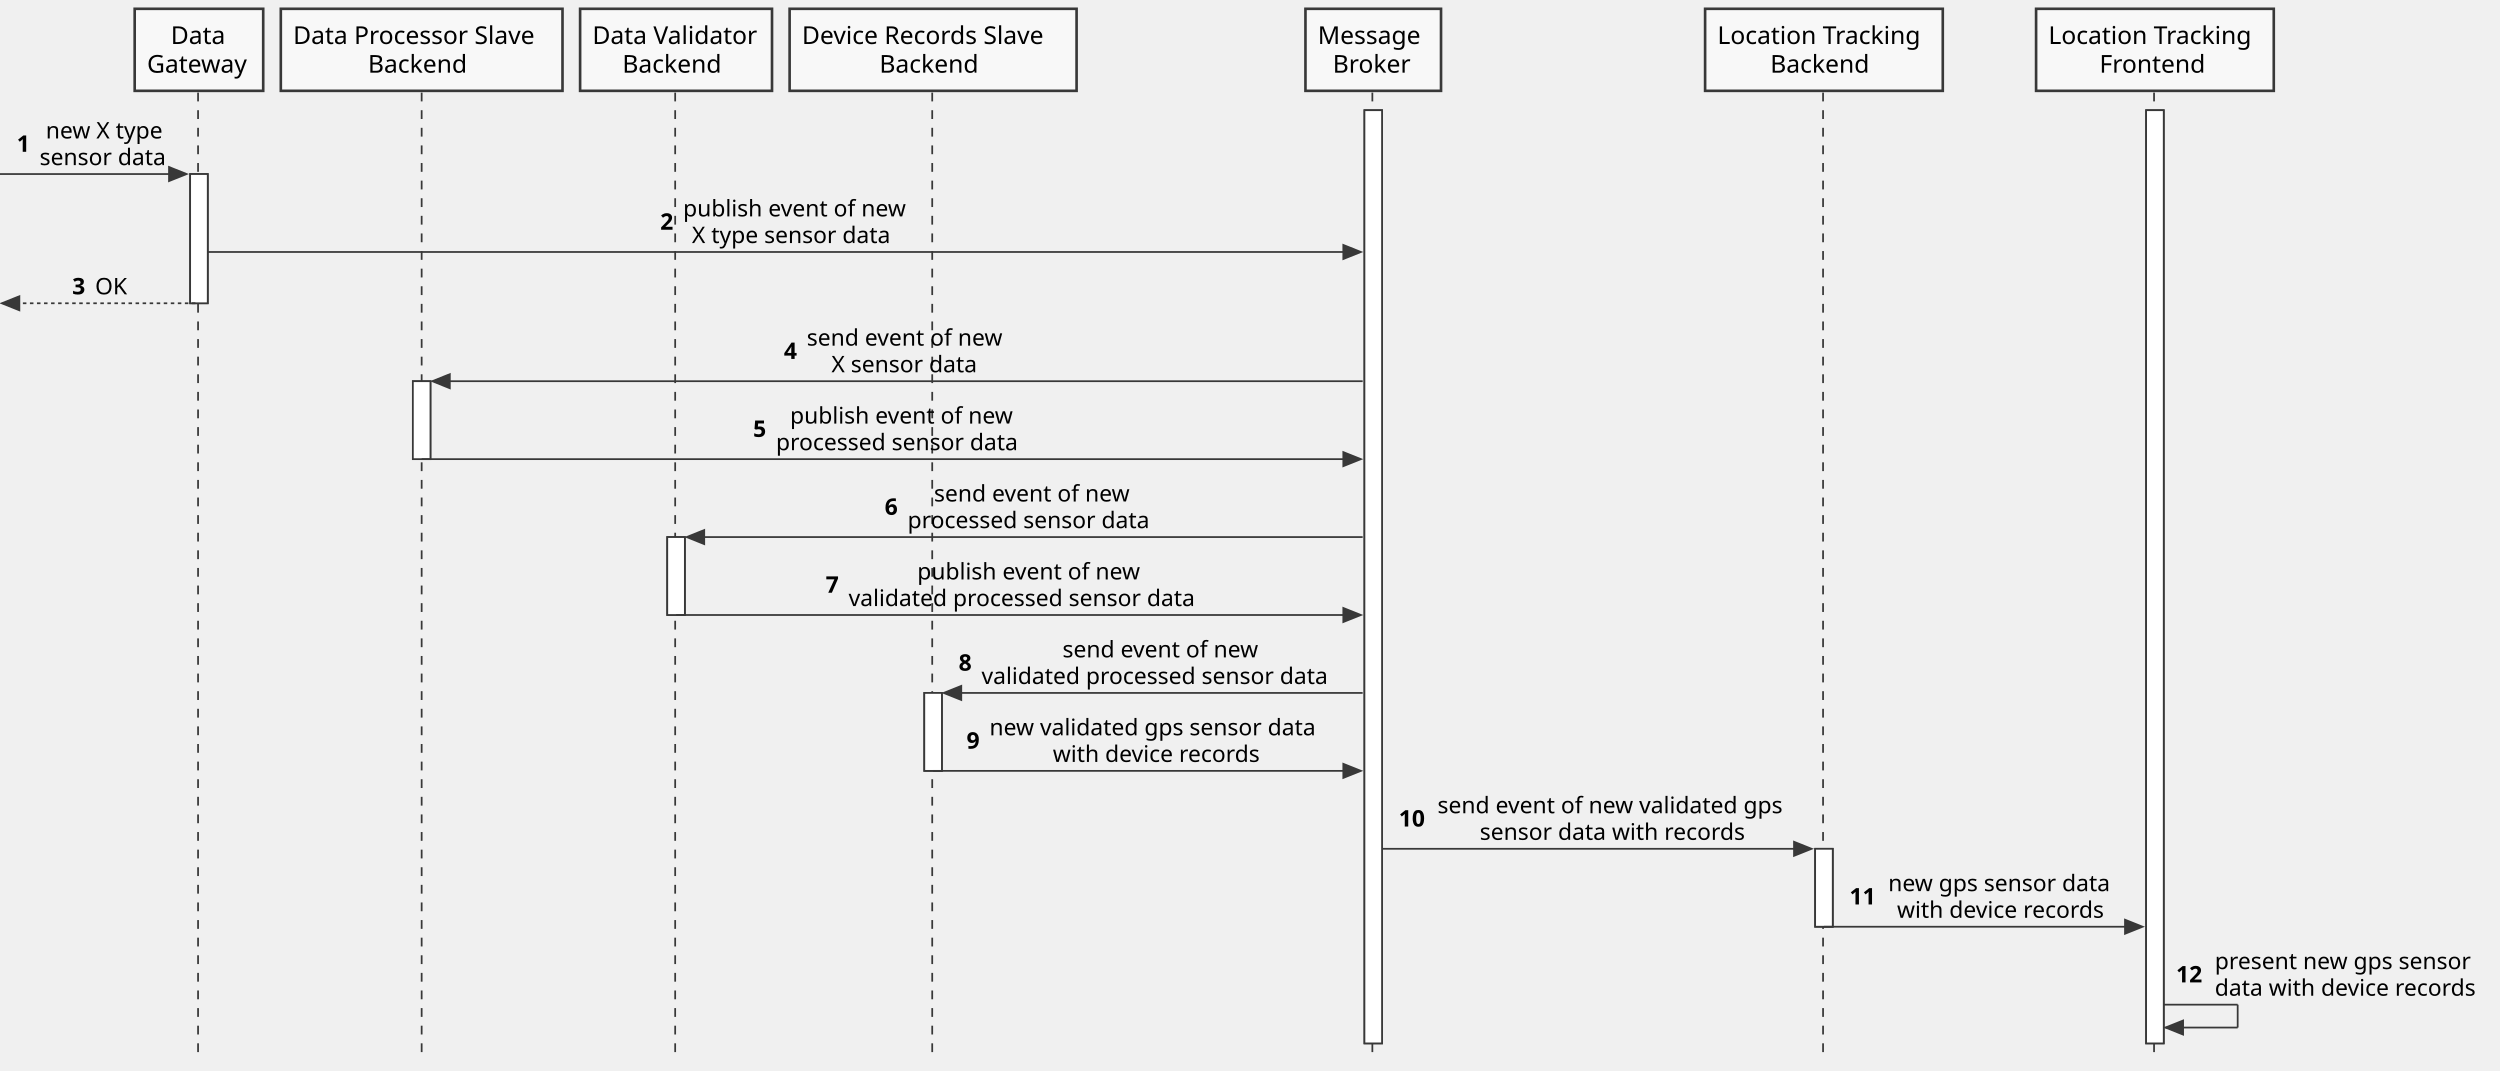
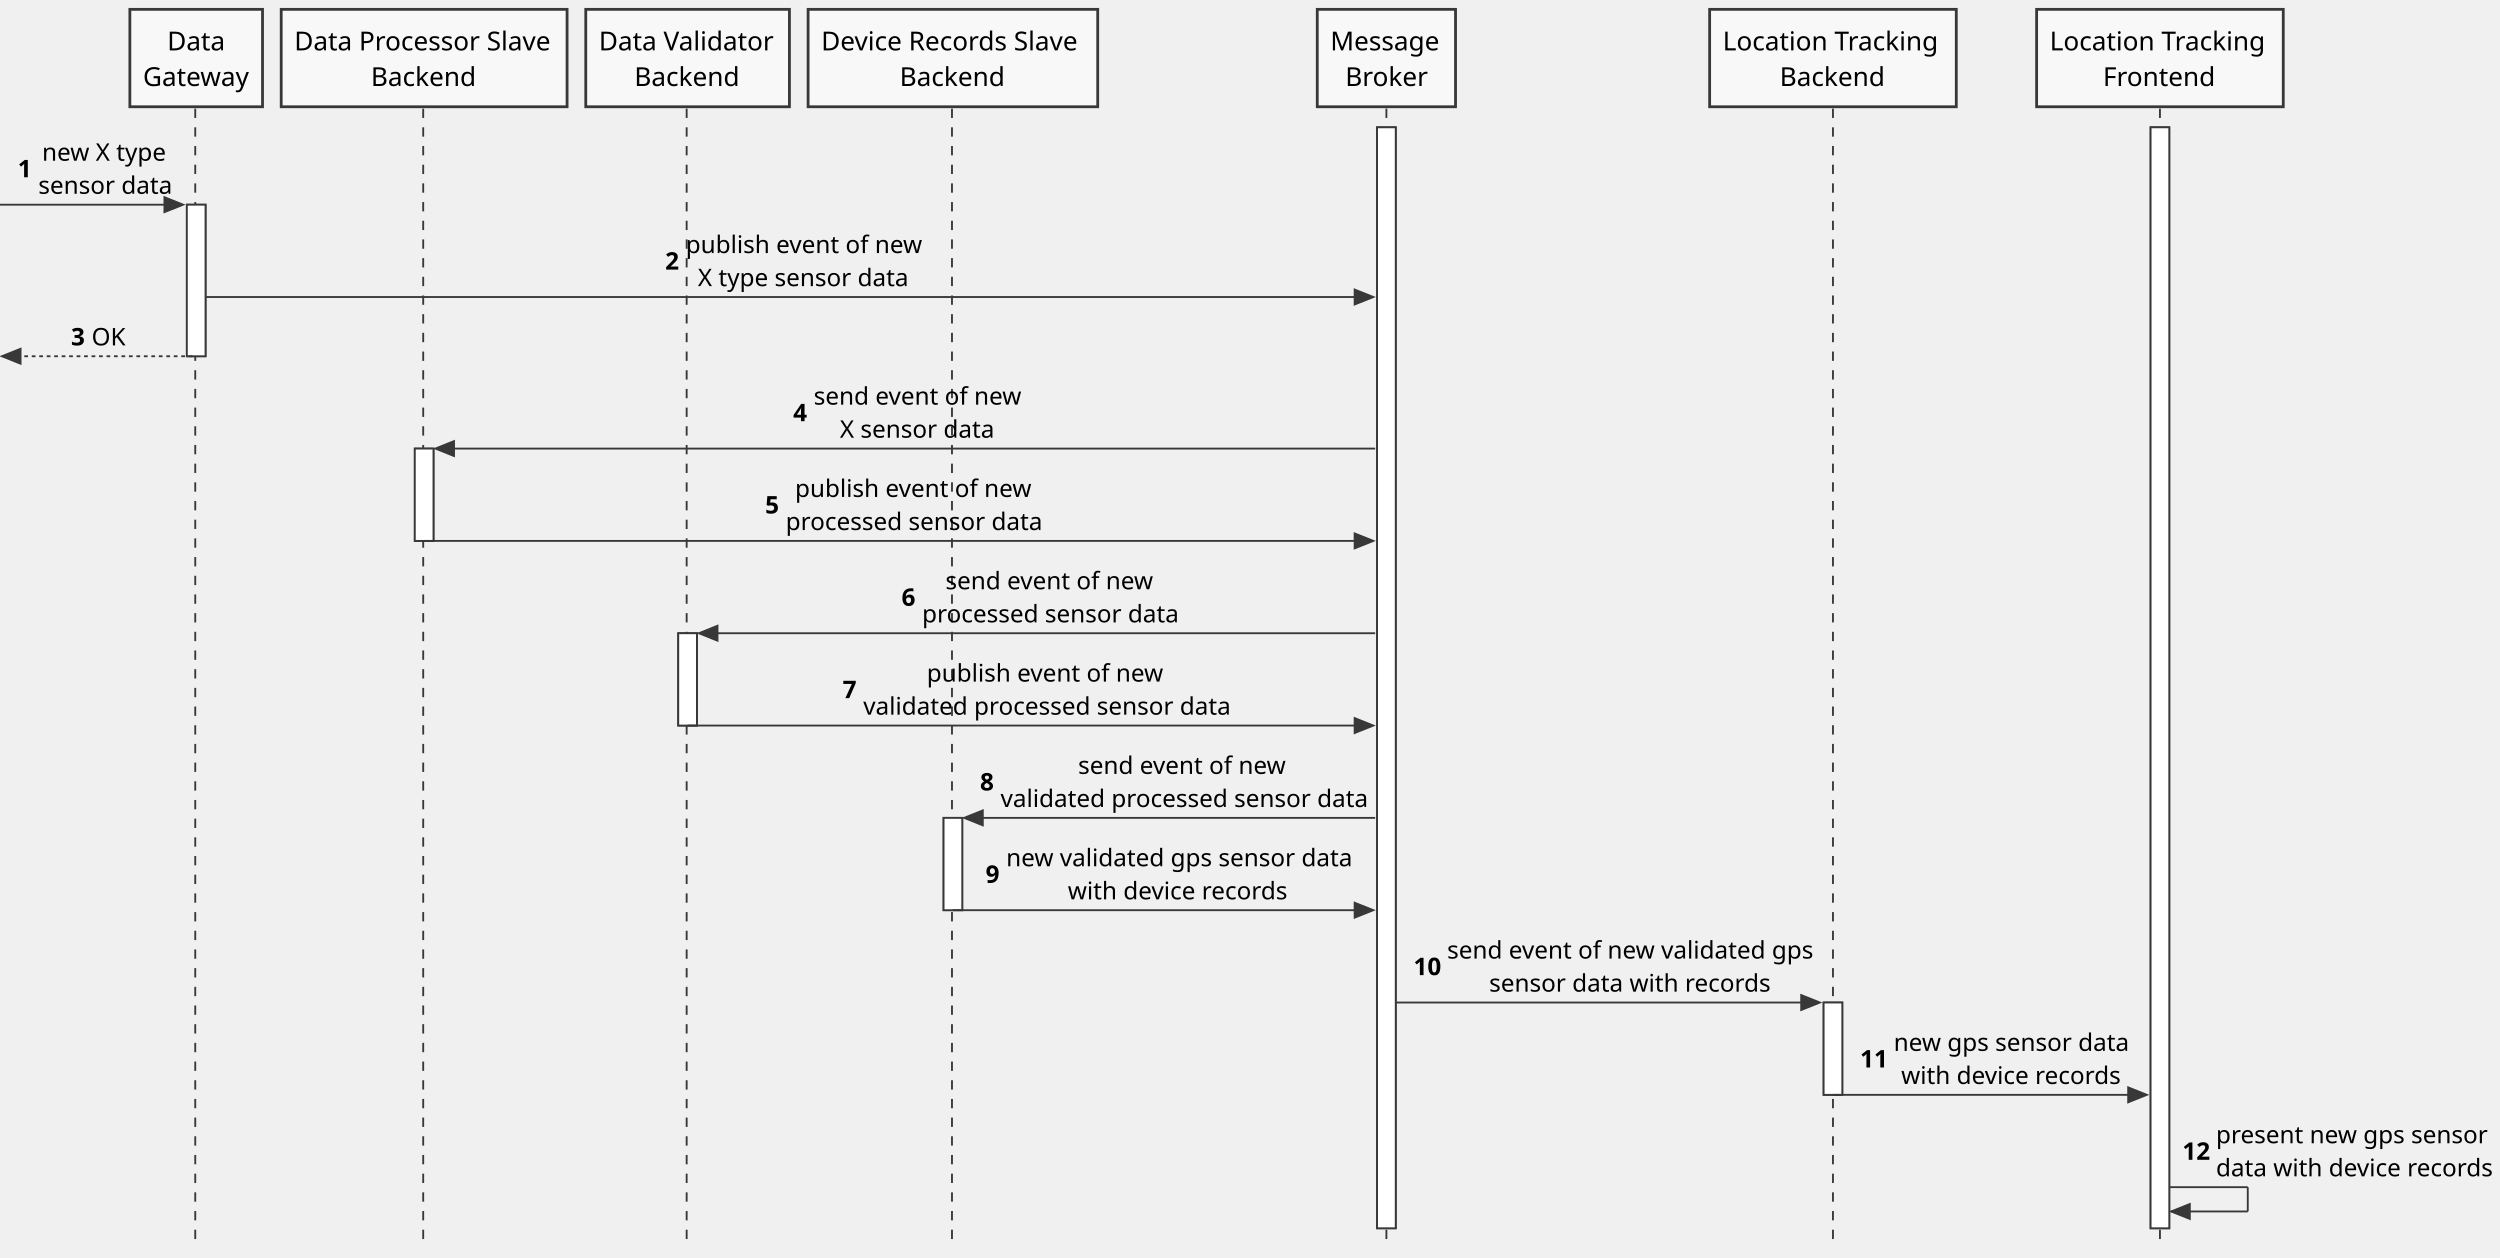
- <svg xmlns="http://www.w3.org/2000/svg" contentScriptType="application/ecmascript" contentStyleType="text/css" height="608px" preserveAspectRatio="none" style="width:1420px;height:608px;background:#FFFFFF;" version="1.1" viewBox="0 0 1420 608" width="1420px" zoomAndPan="magnify">
+ <svg xmlns="http://www.w3.org/2000/svg" contentScriptType="application/ecmascript" contentStyleType="text/css" height="673px" preserveAspectRatio="none" style="width:1338px;height:673px;background:#FFFFFF;" version="1.1" viewBox="0 0 1338 673" width="1338px" zoomAndPan="magnify">
  <defs />
  <g>
-     <rect fill="#FFFFFF" height="73.398" style="stroke:#383838;stroke-width:1.0;" width="10" x="108" y="98.859" />
-     <rect fill="#FFFFFF" height="44.266" style="stroke:#383838;stroke-width:1.0;" width="10" x="234.5" y="216.523" />
-     <rect fill="#FFFFFF" height="44.266" style="stroke:#383838;stroke-width:1.0;" width="10" x="379" y="305.055" />
-     <rect fill="#FFFFFF" height="44.266" style="stroke:#383838;stroke-width:1.0;" width="10" x="525" y="393.586" />
-     <rect fill="#FFFFFF" height="530.055" style="stroke:#383838;stroke-width:1.0;" width="10" x="775" y="62.594" />
-     <rect fill="#FFFFFF" height="44.266" style="stroke:#383838;stroke-width:1.0;" width="10" x="1031" y="482.117" />
-     <rect fill="#FFFFFF" height="530.055" style="stroke:#383838;stroke-width:1.0;" width="10" x="1219" y="62.594" />
-     <line style="stroke:#383838;stroke-width:1.0;stroke-dasharray:5.0,5.0;" x1="112.5" x2="112.5" y1="52.594" y2="601.648" />
-     <line style="stroke:#383838;stroke-width:1.0;stroke-dasharray:5.0,5.0;" x1="239.5" x2="239.5" y1="52.594" y2="601.648" />
-     <line style="stroke:#383838;stroke-width:1.0;stroke-dasharray:5.0,5.0;" x1="383.5" x2="383.5" y1="52.594" y2="601.648" />
-     <line style="stroke:#383838;stroke-width:1.0;stroke-dasharray:5.0,5.0;" x1="529.5" x2="529.5" y1="52.594" y2="601.648" />
-     <line style="stroke:#383838;stroke-width:1.0;stroke-dasharray:5.0,5.0;" x1="779.5" x2="779.5" y1="52.594" y2="601.648" />
-     <line style="stroke:#383838;stroke-width:1.0;stroke-dasharray:5.0,5.0;" x1="1035.5" x2="1035.5" y1="52.594" y2="601.648" />
-     <line style="stroke:#383838;stroke-width:1.0;stroke-dasharray:5.0,5.0;" x1="1223.5" x2="1223.5" y1="52.594" y2="601.648" />
-     <rect fill="#F8F8F8" height="46.594" style="stroke:#383838;stroke-width:1.5;" width="73" x="76.5" y="5" />
-     <text fill="#000000" font-family="sans-serif" font-size="14" lengthAdjust="spacing" textLength="32" x="97" y="24.995">Data</text>
-     <text fill="#000000" font-family="sans-serif" font-size="14" lengthAdjust="spacing" textLength="59" x="83.5" y="41.292">Gateway</text>
-     <rect fill="#F8F8F8" height="46.594" style="stroke:#383838;stroke-width:1.5;" width="160" x="159.5" y="5" />
-     <text fill="#000000" font-family="sans-serif" font-size="14" lengthAdjust="spacing" textLength="146" x="166.5" y="24.995">Data Processor Slave</text>
-     <text fill="#000000" font-family="sans-serif" font-size="14" lengthAdjust="spacing" textLength="61" x="209" y="41.292">Backend</text>
-     <rect fill="#F8F8F8" height="46.594" style="stroke:#383838;stroke-width:1.5;" width="109" x="329.5" y="5" />
-     <text fill="#000000" font-family="sans-serif" font-size="14" lengthAdjust="spacing" textLength="95" x="336.5" y="24.995">Data Validator</text>
-     <text fill="#000000" font-family="sans-serif" font-size="14" lengthAdjust="spacing" textLength="61" x="353.5" y="41.292">Backend</text>
-     <rect fill="#F8F8F8" height="46.594" style="stroke:#383838;stroke-width:1.5;" width="163" x="448.5" y="5" />
-     <text fill="#000000" font-family="sans-serif" font-size="14" lengthAdjust="spacing" textLength="149" x="455.5" y="24.995">Device Records Slave</text>
-     <text fill="#000000" font-family="sans-serif" font-size="14" lengthAdjust="spacing" textLength="61" x="499.5" y="41.292">Backend</text>
-     <rect fill="#F8F8F8" height="46.594" style="stroke:#383838;stroke-width:1.5;" width="77" x="741.5" y="5" />
-     <text fill="#000000" font-family="sans-serif" font-size="14" lengthAdjust="spacing" textLength="63" x="748.5" y="24.995">Message</text>
-     <text fill="#000000" font-family="sans-serif" font-size="14" lengthAdjust="spacing" textLength="46" x="757" y="41.292">Broker</text>
-     <rect fill="#F8F8F8" height="46.594" style="stroke:#383838;stroke-width:1.5;" width="135" x="968.5" y="5" />
-     <text fill="#000000" font-family="sans-serif" font-size="14" lengthAdjust="spacing" textLength="121" x="975.5" y="24.995">Location Tracking</text>
-     <text fill="#000000" font-family="sans-serif" font-size="14" lengthAdjust="spacing" textLength="61" x="1005.5" y="41.292">Backend</text>
-     <rect fill="#F8F8F8" height="46.594" style="stroke:#383838;stroke-width:1.5;" width="135" x="1156.5" y="5" />
-     <text fill="#000000" font-family="sans-serif" font-size="14" lengthAdjust="spacing" textLength="121" x="1163.5" y="24.995">Location Tracking</text>
-     <text fill="#000000" font-family="sans-serif" font-size="14" lengthAdjust="spacing" textLength="63" x="1192.5" y="41.292">Frontend</text>
-     <rect fill="#FFFFFF" height="73.398" style="stroke:#383838;stroke-width:1.0;" width="10" x="108" y="98.859" />
-     <rect fill="#FFFFFF" height="44.266" style="stroke:#383838;stroke-width:1.0;" width="10" x="234.5" y="216.523" />
-     <rect fill="#FFFFFF" height="44.266" style="stroke:#383838;stroke-width:1.0;" width="10" x="379" y="305.055" />
-     <rect fill="#FFFFFF" height="44.266" style="stroke:#383838;stroke-width:1.0;" width="10" x="525" y="393.586" />
-     <rect fill="#FFFFFF" height="530.055" style="stroke:#383838;stroke-width:1.0;" width="10" x="775" y="62.594" />
-     <rect fill="#FFFFFF" height="44.266" style="stroke:#383838;stroke-width:1.0;" width="10" x="1031" y="482.117" />
-     <rect fill="#FFFFFF" height="530.055" style="stroke:#383838;stroke-width:1.0;" width="10" x="1219" y="62.594" />
-     <polygon fill="#383838" points="96,94.859,106,98.859,96,102.859" style="stroke:#383838;stroke-width:1.0;" />
-     <line style="stroke:#383838;stroke-width:1.0;" x1="0" x2="102" y1="98.859" y2="98.859" />
-     <text fill="#000000" font-family="sans-serif" font-size="13" font-weight="bold" lengthAdjust="spacing" textLength="9" x="9.5" y="86.227">1</text>
-     <text fill="#000000" font-family="sans-serif" font-size="13" lengthAdjust="spacing" textLength="69" x="26" y="78.661">new X type</text>
-     <text fill="#000000" font-family="sans-serif" font-size="13" lengthAdjust="spacing" textLength="76" x="22.5" y="93.793">sensor data</text>
-     <polygon fill="#383838" points="763,139.125,773,143.125,763,147.125" style="stroke:#383838;stroke-width:1.0;" />
-     <line style="stroke:#383838;stroke-width:1.0;" x1="118" x2="769" y1="143.125" y2="143.125" />
-     <text fill="#000000" font-family="sans-serif" font-size="13" font-weight="bold" lengthAdjust="spacing" textLength="9" x="375" y="130.493">2</text>
-     <text fill="#000000" font-family="sans-serif" font-size="13" lengthAdjust="spacing" textLength="130" x="388" y="122.926">publish event of new</text>
-     <text fill="#000000" font-family="sans-serif" font-size="13" lengthAdjust="spacing" textLength="120" x="393" y="138.059">X type sensor data</text>
-     <polygon fill="#383838" points="11,168.258,1,172.258,11,176.258" style="stroke:#383838;stroke-width:1.0;" />
-     <line style="stroke:#383838;stroke-width:1.0;stroke-dasharray:2.0,2.0;" x1="5" x2="112" y1="172.258" y2="172.258" />
-     <text fill="#000000" font-family="sans-serif" font-size="13" font-weight="bold" lengthAdjust="spacing" textLength="9" x="41" y="167.192">3</text>
-     <text fill="#000000" font-family="sans-serif" font-size="13" lengthAdjust="spacing" textLength="18" x="54" y="167.192">OK</text>
-     <polygon fill="#383838" points="255.5,212.523,245.5,216.523,255.5,220.523" style="stroke:#383838;stroke-width:1.0;" />
-     <line style="stroke:#383838;stroke-width:1.0;" x1="249.5" x2="774" y1="216.523" y2="216.523" />
-     <text fill="#000000" font-family="sans-serif" font-size="13" font-weight="bold" lengthAdjust="spacing" textLength="9" x="445.25" y="203.891">4</text>
-     <text fill="#000000" font-family="sans-serif" font-size="13" lengthAdjust="spacing" textLength="116" x="458.25" y="196.325">send event of new</text>
-     <text fill="#000000" font-family="sans-serif" font-size="13" lengthAdjust="spacing" textLength="88" x="472.25" y="211.458">X sensor data</text>
-     <polygon fill="#383838" points="763,256.789,773,260.789,763,264.789" style="stroke:#383838;stroke-width:1.0;" />
-     <line style="stroke:#383838;stroke-width:1.0;" x1="239.5" x2="769" y1="260.789" y2="260.789" />
-     <text fill="#000000" font-family="sans-serif" font-size="13" font-weight="bold" lengthAdjust="spacing" textLength="9" x="427.75" y="248.157">5</text>
-     <text fill="#000000" font-family="sans-serif" font-size="13" lengthAdjust="spacing" textLength="130" x="448.75" y="240.59">publish event of new</text>
-     <text fill="#000000" font-family="sans-serif" font-size="13" lengthAdjust="spacing" textLength="146" x="440.75" y="255.723">processed sensor data</text>
-     <polygon fill="#383838" points="400,301.055,390,305.055,400,309.055" style="stroke:#383838;stroke-width:1.0;" />
-     <line style="stroke:#383838;stroke-width:1.0;" x1="394" x2="774" y1="305.055" y2="305.055" />
-     <text fill="#000000" font-family="sans-serif" font-size="13" font-weight="bold" lengthAdjust="spacing" textLength="9" x="502.5" y="292.422">6</text>
-     <text fill="#000000" font-family="sans-serif" font-size="13" lengthAdjust="spacing" textLength="116" x="530.5" y="284.856">send event of new</text>
-     <text fill="#000000" font-family="sans-serif" font-size="13" lengthAdjust="spacing" textLength="146" x="515.5" y="299.989">processed sensor data</text>
-     <polygon fill="#383838" points="763,345.32,773,349.32,763,353.32" style="stroke:#383838;stroke-width:1.0;" />
-     <line style="stroke:#383838;stroke-width:1.0;" x1="384" x2="769" y1="349.32" y2="349.32" />
-     <text fill="#000000" font-family="sans-serif" font-size="13" font-weight="bold" lengthAdjust="spacing" textLength="9" x="469" y="336.688">7</text>
-     <text fill="#000000" font-family="sans-serif" font-size="13" lengthAdjust="spacing" textLength="130" x="521" y="329.122">publish event of new</text>
-     <text fill="#000000" font-family="sans-serif" font-size="13" lengthAdjust="spacing" textLength="208" x="482" y="344.254">validated processed sensor data</text>
-     <polygon fill="#383838" points="546,389.586,536,393.586,546,397.586" style="stroke:#383838;stroke-width:1.0;" />
-     <line style="stroke:#383838;stroke-width:1.0;" x1="540" x2="774" y1="393.586" y2="393.586" />
-     <text fill="#000000" font-family="sans-serif" font-size="13" font-weight="bold" lengthAdjust="spacing" textLength="9" x="544.5" y="380.954">8</text>
-     <text fill="#000000" font-family="sans-serif" font-size="13" lengthAdjust="spacing" textLength="116" x="603.5" y="373.387">send event of new</text>
-     <text fill="#000000" font-family="sans-serif" font-size="13" lengthAdjust="spacing" textLength="208" x="557.5" y="388.52">validated processed sensor data</text>
-     <polygon fill="#383838" points="763,433.852,773,437.852,763,441.852" style="stroke:#383838;stroke-width:1.0;" />
-     <line style="stroke:#383838;stroke-width:1.0;" x1="530" x2="769" y1="437.852" y2="437.852" />
-     <text fill="#000000" font-family="sans-serif" font-size="13" font-weight="bold" lengthAdjust="spacing" textLength="9" x="549" y="425.219">9</text>
-     <text fill="#000000" font-family="sans-serif" font-size="13" lengthAdjust="spacing" textLength="194" x="562" y="417.653">new validated gps sensor data</text>
-     <text fill="#000000" font-family="sans-serif" font-size="13" lengthAdjust="spacing" textLength="122" x="598" y="432.786">with device records</text>
-     <polygon fill="#383838" points="1019,478.117,1029,482.117,1019,486.117" style="stroke:#383838;stroke-width:1.0;" />
-     <line style="stroke:#383838;stroke-width:1.0;" x1="785" x2="1025" y1="482.117" y2="482.117" />
-     <text fill="#000000" font-family="sans-serif" font-size="13" font-weight="bold" lengthAdjust="spacing" textLength="18" x="794.5" y="469.485">10</text>
-     <text fill="#000000" font-family="sans-serif" font-size="13" lengthAdjust="spacing" textLength="205" x="816.5" y="461.918">send event of new validated gps</text>
-     <text fill="#000000" font-family="sans-serif" font-size="13" lengthAdjust="spacing" textLength="157" x="840.5" y="477.051">sensor data with records</text>
-     <polygon fill="#383838" points="1207,522.383,1217,526.383,1207,530.383" style="stroke:#383838;stroke-width:1.0;" />
-     <line style="stroke:#383838;stroke-width:1.0;" x1="1036" x2="1213" y1="526.383" y2="526.383" />
-     <text fill="#000000" font-family="sans-serif" font-size="13" font-weight="bold" lengthAdjust="spacing" textLength="18" x="1050.5" y="513.75">11</text>
-     <text fill="#000000" font-family="sans-serif" font-size="13" lengthAdjust="spacing" textLength="132" x="1072.5" y="506.184">new gps sensor data</text>
-     <text fill="#000000" font-family="sans-serif" font-size="13" lengthAdjust="spacing" textLength="122" x="1077.5" y="521.317">with device records</text>
-     <line style="stroke:#383838;stroke-width:1.0;" x1="1229" x2="1271" y1="570.648" y2="570.648" />
-     <line style="stroke:#383838;stroke-width:1.0;" x1="1271" x2="1271" y1="570.648" y2="583.648" />
-     <line style="stroke:#383838;stroke-width:1.0;" x1="1230" x2="1271" y1="583.648" y2="583.648" />
-     <polygon fill="#383838" points="1240,579.648,1230,583.648,1240,587.648" style="stroke:#383838;stroke-width:1.0;" />
-     <text fill="#000000" font-family="sans-serif" font-size="13" font-weight="bold" lengthAdjust="spacing" textLength="18" x="1236" y="558.016">12</text>
-     <text fill="#000000" font-family="sans-serif" font-size="13" lengthAdjust="spacing" textLength="152" x="1258" y="550.45">present new gps sensor</text>
-     <text fill="#000000" font-family="sans-serif" font-size="13" lengthAdjust="spacing" textLength="155" x="1258" y="565.582">data with device records</text>
+     <rect fill="#FFFFFF" height="81.118" style="stroke:#383838;stroke-width:1.0;" width="10" x="100" y="109.548" />
+     <rect fill="#FFFFFF" height="49.412" style="stroke:#383838;stroke-width:1.0;" width="10" x="222" y="240.078" />
+     <rect fill="#FFFFFF" height="49.412" style="stroke:#383838;stroke-width:1.0;" width="10" x="363" y="338.902" />
+     <rect fill="#FFFFFF" height="49.412" style="stroke:#383838;stroke-width:1.0;" width="10" x="505" y="437.726" />
+     <rect fill="#FFFFFF" height="589.238" style="stroke:#383838;stroke-width:1.0;" width="10" x="737" y="68.136" />
+     <rect fill="#FFFFFF" height="49.412" style="stroke:#383838;stroke-width:1.0;" width="10" x="976" y="536.55" />
+     <rect fill="#FFFFFF" height="589.238" style="stroke:#383838;stroke-width:1.0;" width="10" x="1151" y="68.136" />
+     <line style="stroke:#383838;stroke-width:1.0;stroke-dasharray:5.0,5.0;" x1="104.5" x2="104.5" y1="58.136" y2="666.374" />
+     <line style="stroke:#383838;stroke-width:1.0;stroke-dasharray:5.0,5.0;" x1="226.5" x2="226.5" y1="58.136" y2="666.374" />
+     <line style="stroke:#383838;stroke-width:1.0;stroke-dasharray:5.0,5.0;" x1="367.5" x2="367.5" y1="58.136" y2="666.374" />
+     <line style="stroke:#383838;stroke-width:1.0;stroke-dasharray:5.0,5.0;" x1="509.5" x2="509.5" y1="58.136" y2="666.374" />
+     <line style="stroke:#383838;stroke-width:1.0;stroke-dasharray:5.0,5.0;" x1="742" x2="742" y1="58.136" y2="666.374" />
+     <line style="stroke:#383838;stroke-width:1.0;stroke-dasharray:5.0,5.0;" x1="981" x2="981" y1="58.136" y2="666.374" />
+     <line style="stroke:#383838;stroke-width:1.0;stroke-dasharray:5.0,5.0;" x1="1156" x2="1156" y1="58.136" y2="666.374" />
+     <rect fill="#F8F8F8" height="52.136" style="stroke:#383838;stroke-width:1.5;" width="71" x="69.5" y="5" />
+     <text fill="#000000" font-family="sans-serif" font-size="14" lengthAdjust="spacing" textLength="31" x="89.5" y="26.966">Data</text>
+     <text fill="#000000" font-family="sans-serif" font-size="14" lengthAdjust="spacing" textLength="57" x="76.5" y="46.034">Gateway</text>
+     <rect fill="#F8F8F8" height="52.136" style="stroke:#383838;stroke-width:1.5;" width="153" x="150.5" y="5" />
+     <text fill="#000000" font-family="sans-serif" font-size="14" lengthAdjust="spacing" textLength="139" x="157.5" y="26.966">Data Processor Slave</text>
+     <text fill="#000000" font-family="sans-serif" font-size="14" lengthAdjust="spacing" textLength="57" x="198.5" y="46.034">Backend</text>
+     <rect fill="#F8F8F8" height="52.136" style="stroke:#383838;stroke-width:1.5;" width="109" x="313.5" y="5" />
+     <text fill="#000000" font-family="sans-serif" font-size="14" lengthAdjust="spacing" textLength="95" x="320.5" y="26.966">Data Validator</text>
+     <text fill="#000000" font-family="sans-serif" font-size="14" lengthAdjust="spacing" textLength="57" x="339.5" y="46.034">Backend</text>
+     <rect fill="#F8F8F8" height="52.136" style="stroke:#383838;stroke-width:1.5;" width="155" x="432.5" y="5" />
+     <text fill="#000000" font-family="sans-serif" font-size="14" lengthAdjust="spacing" textLength="141" x="439.5" y="26.966">Device Records Slave</text>
+     <text fill="#000000" font-family="sans-serif" font-size="14" lengthAdjust="spacing" textLength="57" x="481.5" y="46.034">Backend</text>
+     <rect fill="#F8F8F8" height="52.136" style="stroke:#383838;stroke-width:1.5;" width="74" x="705" y="5" />
+     <text fill="#000000" font-family="sans-serif" font-size="14" lengthAdjust="spacing" textLength="60" x="712" y="26.966">Message</text>
+     <text fill="#000000" font-family="sans-serif" font-size="14" lengthAdjust="spacing" textLength="44" x="720" y="46.034">Broker</text>
+     <rect fill="#F8F8F8" height="52.136" style="stroke:#383838;stroke-width:1.5;" width="132" x="915" y="5" />
+     <text fill="#000000" font-family="sans-serif" font-size="14" lengthAdjust="spacing" textLength="118" x="922" y="26.966">Location Tracking</text>
+     <text fill="#000000" font-family="sans-serif" font-size="14" lengthAdjust="spacing" textLength="57" x="952.5" y="46.034">Backend</text>
+     <rect fill="#F8F8F8" height="52.136" style="stroke:#383838;stroke-width:1.5;" width="132" x="1090" y="5" />
+     <text fill="#000000" font-family="sans-serif" font-size="14" lengthAdjust="spacing" textLength="118" x="1097" y="26.966">Location Tracking</text>
+     <text fill="#000000" font-family="sans-serif" font-size="14" lengthAdjust="spacing" textLength="61" x="1125.5" y="46.034">Frontend</text>
+     <rect fill="#FFFFFF" height="81.118" style="stroke:#383838;stroke-width:1.0;" width="10" x="100" y="109.548" />
+     <rect fill="#FFFFFF" height="49.412" style="stroke:#383838;stroke-width:1.0;" width="10" x="222" y="240.078" />
+     <rect fill="#FFFFFF" height="49.412" style="stroke:#383838;stroke-width:1.0;" width="10" x="363" y="338.902" />
+     <rect fill="#FFFFFF" height="49.412" style="stroke:#383838;stroke-width:1.0;" width="10" x="505" y="437.726" />
+     <rect fill="#FFFFFF" height="589.238" style="stroke:#383838;stroke-width:1.0;" width="10" x="737" y="68.136" />
+     <rect fill="#FFFFFF" height="49.412" style="stroke:#383838;stroke-width:1.0;" width="10" x="976" y="536.55" />
+     <rect fill="#FFFFFF" height="589.238" style="stroke:#383838;stroke-width:1.0;" width="10" x="1151" y="68.136" />
+     <polygon fill="#383838" points="88,105.548,98,109.548,88,113.548" style="stroke:#383838;stroke-width:1.0;" />
+     <line style="stroke:#383838;stroke-width:1.0;" x1="0" x2="94" y1="109.548" y2="109.548" />
+     <text fill="#000000" font-family="sans-serif" font-size="13" font-weight="bold" lengthAdjust="spacing" textLength="7" x="9.5" y="94.886">1</text>
+     <text fill="#000000" font-family="sans-serif" font-size="13" lengthAdjust="spacing" textLength="66" x="22.5" y="86.033">new X type</text>
+     <text fill="#000000" font-family="sans-serif" font-size="13" lengthAdjust="spacing" textLength="70" x="20.5" y="103.739">sensor data</text>
+     <polygon fill="#383838" points="725,154.96,735,158.96,725,162.96" style="stroke:#383838;stroke-width:1.0;" />
+     <line style="stroke:#383838;stroke-width:1.0;" x1="110" x2="731" y1="158.96" y2="158.96" />
+     <text fill="#000000" font-family="sans-serif" font-size="13" font-weight="bold" lengthAdjust="spacing" textLength="7" x="356" y="144.298">2</text>
+     <text fill="#000000" font-family="sans-serif" font-size="13" lengthAdjust="spacing" textLength="124" x="367" y="135.445">publish event of new</text>
+     <text fill="#000000" font-family="sans-serif" font-size="13" lengthAdjust="spacing" textLength="111" x="373.5" y="153.151">X type sensor data</text>
+     <polygon fill="#383838" points="11,186.666,1,190.666,11,194.666" style="stroke:#383838;stroke-width:1.0;" />
+     <line style="stroke:#383838;stroke-width:1.0;stroke-dasharray:2.0,2.0;" x1="5" x2="104" y1="190.666" y2="190.666" />
+     <text fill="#000000" font-family="sans-serif" font-size="13" font-weight="bold" lengthAdjust="spacing" textLength="7" x="38" y="184.857">3</text>
+     <text fill="#000000" font-family="sans-serif" font-size="13" lengthAdjust="spacing" textLength="18" x="49" y="184.857">OK</text>
+     <polygon fill="#383838" points="243,236.078,233,240.078,243,244.078" style="stroke:#383838;stroke-width:1.0;" />
+     <line style="stroke:#383838;stroke-width:1.0;" x1="237" x2="736" y1="240.078" y2="240.078" />
+     <text fill="#000000" font-family="sans-serif" font-size="13" font-weight="bold" lengthAdjust="spacing" textLength="7" x="424.5" y="225.416">4</text>
+     <text fill="#000000" font-family="sans-serif" font-size="13" lengthAdjust="spacing" textLength="109" x="435.5" y="216.563">send event of new</text>
+     <text fill="#000000" font-family="sans-serif" font-size="13" lengthAdjust="spacing" textLength="81" x="449.5" y="234.269">X sensor data</text>
+     <polygon fill="#383838" points="725,285.49,735,289.49,725,293.49" style="stroke:#383838;stroke-width:1.0;" />
+     <line style="stroke:#383838;stroke-width:1.0;" x1="227" x2="731" y1="289.49" y2="289.49" />
+     <text fill="#000000" font-family="sans-serif" font-size="13" font-weight="bold" lengthAdjust="spacing" textLength="7" x="409.5" y="274.828">5</text>
+     <text fill="#000000" font-family="sans-serif" font-size="13" lengthAdjust="spacing" textLength="124" x="425.5" y="265.975">publish event of new</text>
+     <text fill="#000000" font-family="sans-serif" font-size="13" lengthAdjust="spacing" textLength="134" x="420.5" y="283.681">processed sensor data</text>
+     <polygon fill="#383838" points="384,334.902,374,338.902,384,342.902" style="stroke:#383838;stroke-width:1.0;" />
+     <line style="stroke:#383838;stroke-width:1.0;" x1="378" x2="736" y1="338.902" y2="338.902" />
+     <text fill="#000000" font-family="sans-serif" font-size="13" font-weight="bold" lengthAdjust="spacing" textLength="7" x="482.5" y="324.24">6</text>
+     <text fill="#000000" font-family="sans-serif" font-size="13" lengthAdjust="spacing" textLength="109" x="506" y="315.387">send event of new</text>
+     <text fill="#000000" font-family="sans-serif" font-size="13" lengthAdjust="spacing" textLength="134" x="493.5" y="333.093">processed sensor data</text>
+     <polygon fill="#383838" points="725,384.314,735,388.314,725,392.314" style="stroke:#383838;stroke-width:1.0;" />
+     <line style="stroke:#383838;stroke-width:1.0;" x1="368" x2="731" y1="388.314" y2="388.314" />
+     <text fill="#000000" font-family="sans-serif" font-size="13" font-weight="bold" lengthAdjust="spacing" textLength="7" x="451" y="373.652">7</text>
+     <text fill="#000000" font-family="sans-serif" font-size="13" lengthAdjust="spacing" textLength="124" x="496" y="364.799">publish event of new</text>
+     <text fill="#000000" font-family="sans-serif" font-size="13" lengthAdjust="spacing" textLength="192" x="462" y="382.505">validated processed sensor data</text>
+     <polygon fill="#383838" points="526,433.726,516,437.726,526,441.726" style="stroke:#383838;stroke-width:1.0;" />
+     <line style="stroke:#383838;stroke-width:1.0;" x1="520" x2="736" y1="437.726" y2="437.726" />
+     <text fill="#000000" font-family="sans-serif" font-size="13" font-weight="bold" lengthAdjust="spacing" textLength="7" x="524.5" y="423.064">8</text>
+     <text fill="#000000" font-family="sans-serif" font-size="13" lengthAdjust="spacing" textLength="109" x="577" y="414.211">send event of new</text>
+     <text fill="#000000" font-family="sans-serif" font-size="13" lengthAdjust="spacing" textLength="192" x="535.5" y="431.917">validated processed sensor data</text>
+     <polygon fill="#383838" points="725,483.138,735,487.138,725,491.138" style="stroke:#383838;stroke-width:1.0;" />
+     <line style="stroke:#383838;stroke-width:1.0;" x1="510" x2="731" y1="487.138" y2="487.138" />
+     <text fill="#000000" font-family="sans-serif" font-size="13" font-weight="bold" lengthAdjust="spacing" textLength="7" x="527.5" y="472.476">9</text>
+     <text fill="#000000" font-family="sans-serif" font-size="13" lengthAdjust="spacing" textLength="181" x="538.5" y="463.623">new validated gps sensor data</text>
+     <text fill="#000000" font-family="sans-serif" font-size="13" lengthAdjust="spacing" textLength="115" x="571.5" y="481.329">with device records</text>
+     <polygon fill="#383838" points="964,532.55,974,536.55,964,540.55" style="stroke:#383838;stroke-width:1.0;" />
+     <line style="stroke:#383838;stroke-width:1.0;" x1="747" x2="970" y1="536.55" y2="536.55" />
+     <text fill="#000000" font-family="sans-serif" font-size="13" font-weight="bold" lengthAdjust="spacing" textLength="14" x="756.5" y="521.888">10</text>
+     <text fill="#000000" font-family="sans-serif" font-size="13" lengthAdjust="spacing" textLength="192" x="774.5" y="513.035">send event of new validated gps</text>
+     <text fill="#000000" font-family="sans-serif" font-size="13" lengthAdjust="spacing" textLength="147" x="797" y="530.741">sensor data with records</text>
+     <polygon fill="#383838" points="1139,581.962,1149,585.962,1139,589.962" style="stroke:#383838;stroke-width:1.0;" />
+     <line style="stroke:#383838;stroke-width:1.0;" x1="981" x2="1145" y1="585.962" y2="585.962" />
+     <text fill="#000000" font-family="sans-serif" font-size="13" font-weight="bold" lengthAdjust="spacing" textLength="14" x="995.5" y="571.3">11</text>
+     <text fill="#000000" font-family="sans-serif" font-size="13" lengthAdjust="spacing" textLength="123" x="1013.5" y="562.447">new gps sensor data</text>
+     <text fill="#000000" font-family="sans-serif" font-size="13" lengthAdjust="spacing" textLength="115" x="1017.5" y="580.153">with device records</text>
+     <line style="stroke:#383838;stroke-width:1.0;" x1="1161" x2="1203" y1="635.374" y2="635.374" />
+     <line style="stroke:#383838;stroke-width:1.0;" x1="1203" x2="1203" y1="635.374" y2="648.374" />
+     <line style="stroke:#383838;stroke-width:1.0;" x1="1162" x2="1203" y1="648.374" y2="648.374" />
+     <polygon fill="#383838" points="1172,644.374,1162,648.374,1172,652.374" style="stroke:#383838;stroke-width:1.0;" />
+     <text fill="#000000" font-family="sans-serif" font-size="13" font-weight="bold" lengthAdjust="spacing" textLength="14" x="1168" y="620.712">12</text>
+     <text fill="#000000" font-family="sans-serif" font-size="13" lengthAdjust="spacing" textLength="142" x="1186" y="611.859">present new gps sensor</text>
+     <text fill="#000000" font-family="sans-serif" font-size="13" lengthAdjust="spacing" textLength="145" x="1186" y="629.565">data with device records</text>
  </g>
</svg>
